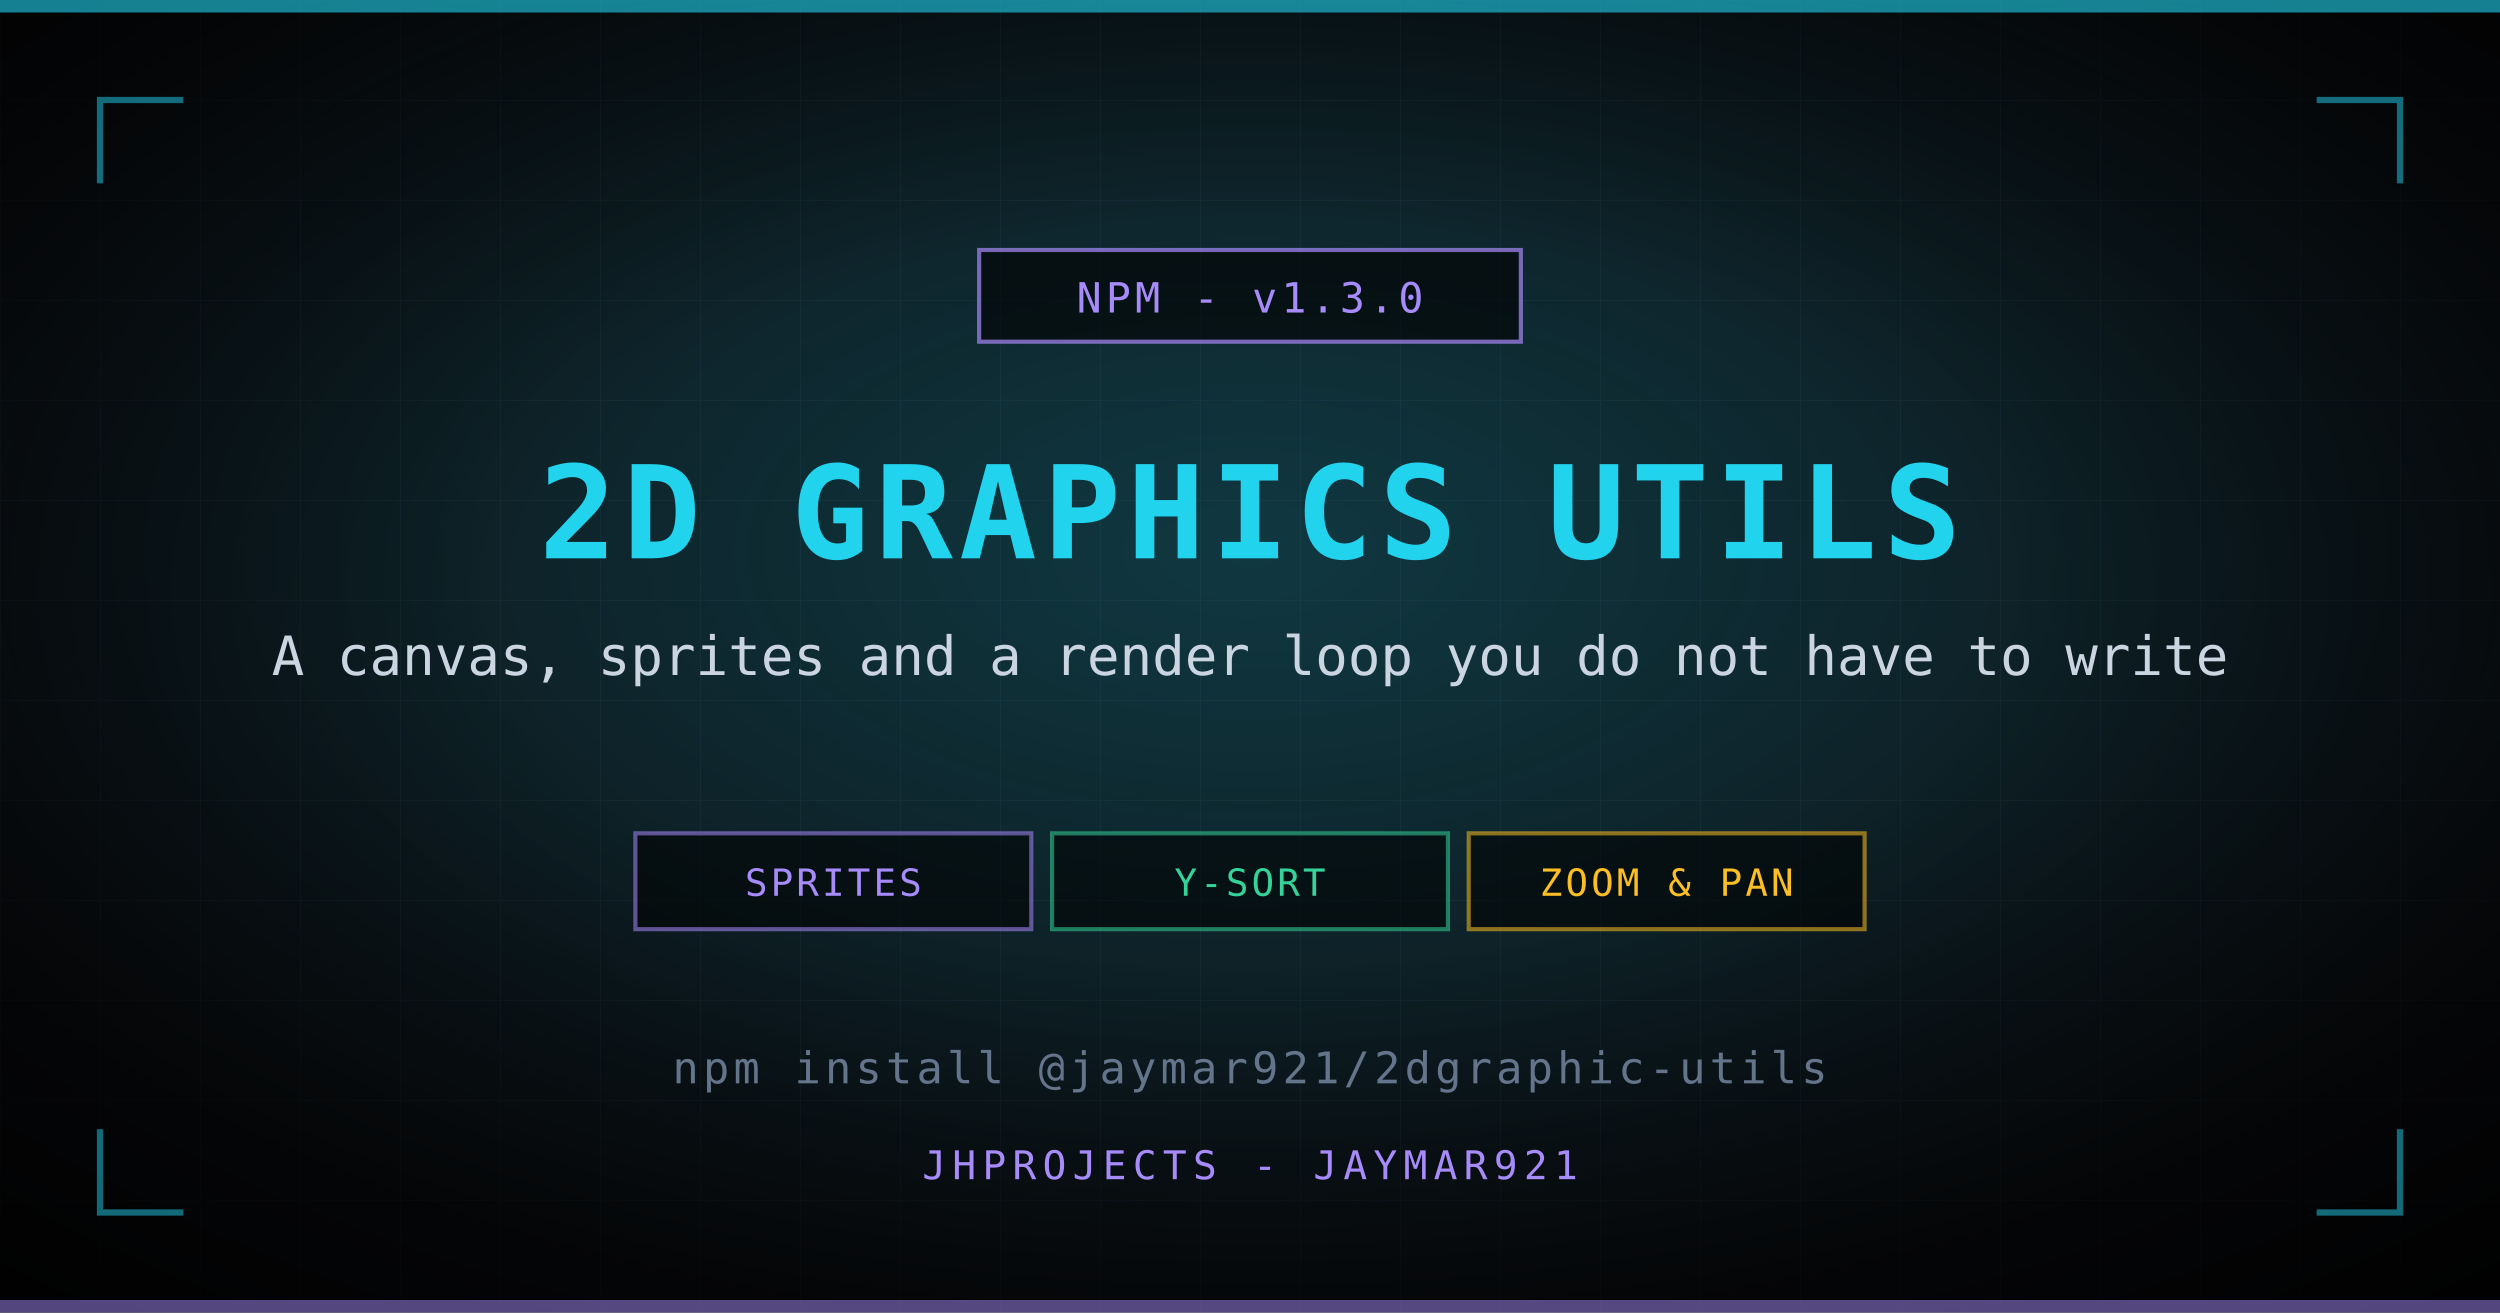
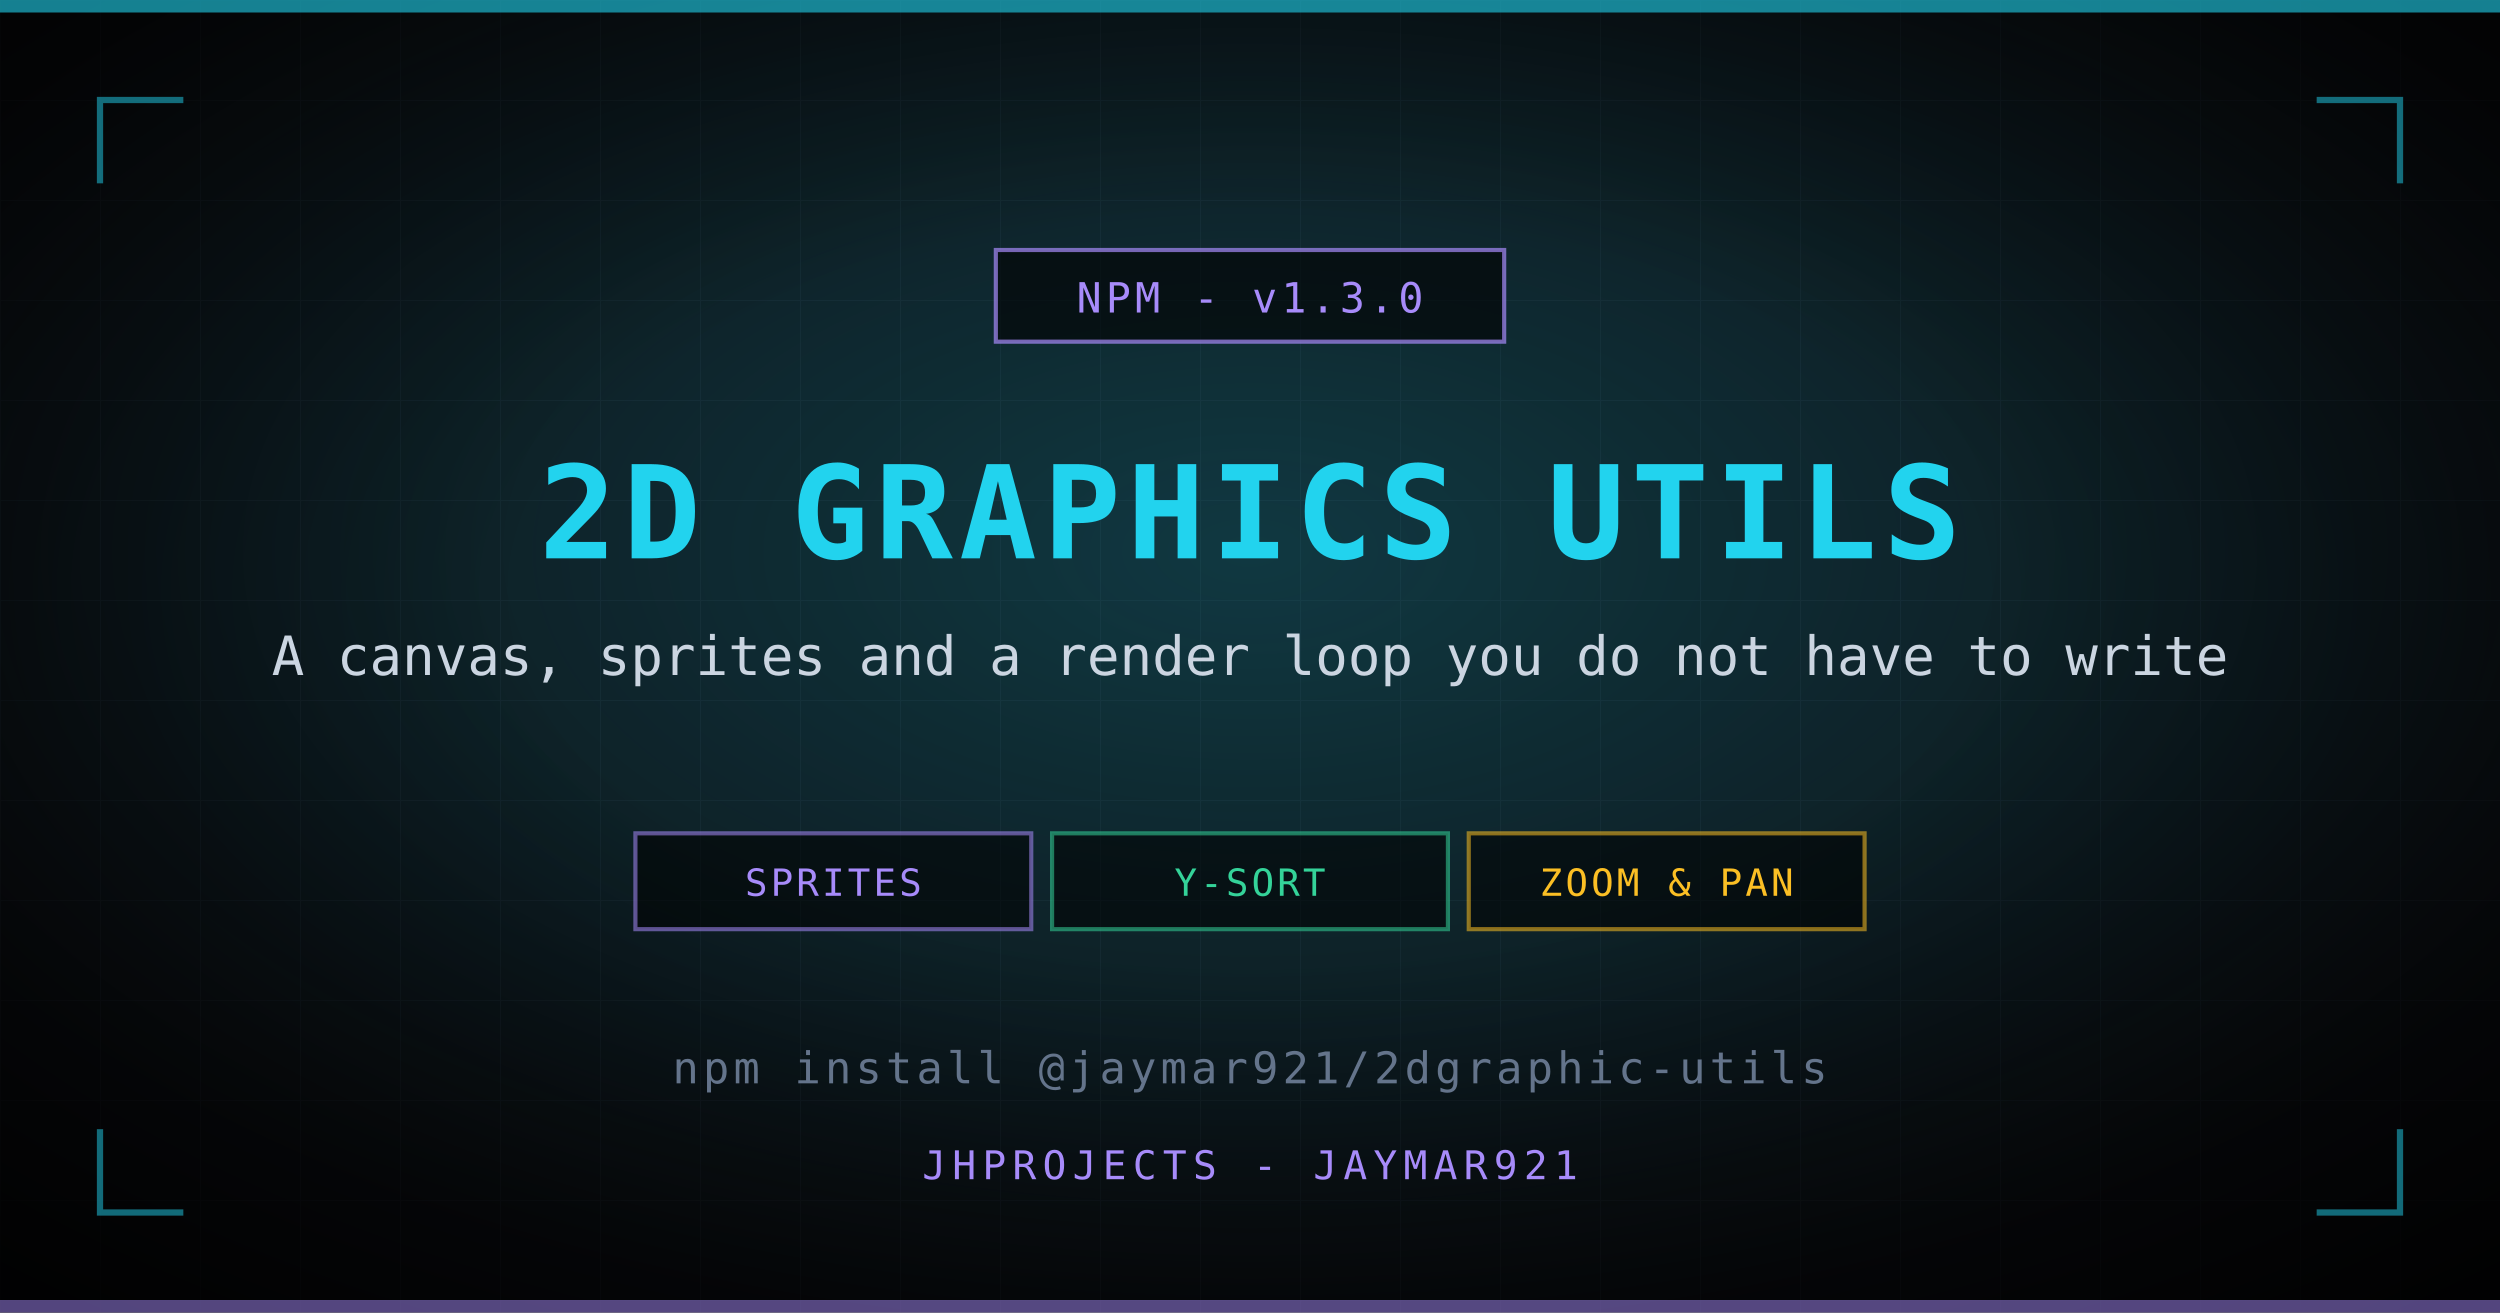
<svg xmlns="http://www.w3.org/2000/svg" viewBox="0 0 1200 630" width="1200" height="630">
  <defs>
    <pattern id="ogrid" width="48" height="48" patternUnits="userSpaceOnUse">
      <path d="M48 0H0V48" fill="none" stroke="#94a3b8" stroke-opacity="0.06" />
    </pattern>
    <radialGradient id="oglow" cx="50%" cy="42%" r="60%">
      <stop offset="0%" stop-color="#22d3ee" stop-opacity="0.22" />
      <stop offset="100%" stop-color="#22d3ee" stop-opacity="0" />
    </radialGradient>
    <radialGradient id="ovig" cx="50%" cy="45%" r="72%">
      <stop offset="40%" stop-color="#000" stop-opacity="0" />
      <stop offset="100%" stop-color="#000" stop-opacity="0.9" />
    </radialGradient>
  </defs>
  <rect x="0" y="0" width="1200" height="630" fill="#0b0d11" fill-opacity="1" />
  <rect x="0" y="0" width="1200" height="630" fill="url(#ogrid)" fill-opacity="1" />
  <rect x="0" y="0" width="1200" height="630" fill="url(#oglow)" fill-opacity="1" />
  <rect x="0" y="0" width="1200" height="630" fill="url(#ovig)" fill-opacity="1" />
  <path d="M48 88V48H88" fill="none" stroke="#22d3ee" stroke-width="3" stroke-opacity="0.5" />
  <path d="M1112 48H1152V88" fill="none" stroke="#22d3ee" stroke-width="3" stroke-opacity="0.5" />
  <path d="M48 542V582H88" fill="none" stroke="#22d3ee" stroke-width="3" stroke-opacity="0.5" />
  <path d="M1112 582H1152V542" fill="none" stroke="#22d3ee" stroke-width="3" stroke-opacity="0.5" />
-   <rect x="470" y="120" width="260" height="44" fill="rgba(0,0,0,0.6)" fill-opacity="1" stroke="#a78bfa" stroke-opacity="0.7" stroke-width="2" />
+   <rect x="478" y="120" width="244" height="44" fill="rgba(0,0,0,0.6)" fill-opacity="1" stroke="#a78bfa" stroke-opacity="0.7" stroke-width="2" />
  <text x="600" y="150" font-family="ui-monospace,'Cascadia Mono',Consolas,'DejaVu Sans Mono',monospace" font-size="20" font-weight="400" fill="#a78bfa" fill-opacity="1" text-anchor="middle" letter-spacing="2">NPM  -  v1.3.0</text>
  <text x="600" y="268" font-family="ui-monospace,'Cascadia Mono',Consolas,'DejaVu Sans Mono',monospace" font-size="62" font-weight="700" fill="#22d3ee" fill-opacity="1" text-anchor="middle" letter-spacing="3">2D GRAPHICS UTILS</text>
  <text x="600" y="324" font-family="ui-monospace,'Cascadia Mono',Consolas,'DejaVu Sans Mono',monospace" font-size="26" font-weight="400" fill="#cbd5e1" fill-opacity="1" text-anchor="middle">A canvas, sprites and a render loop you do not have to write</text>
  <rect x="305" y="400" width="190" height="46" fill="rgba(0,0,0,0.55)" fill-opacity="1" stroke="#a78bfa" stroke-opacity="0.55" stroke-width="2" />
  <text x="400" y="430" font-family="ui-monospace,'Cascadia Mono',Consolas,'DejaVu Sans Mono',monospace" font-size="18" font-weight="400" fill="#a78bfa" fill-opacity="1" text-anchor="middle" letter-spacing="1.5">SPRITES</text>
  <rect x="505" y="400" width="190" height="46" fill="rgba(0,0,0,0.55)" fill-opacity="1" stroke="#34d399" stroke-opacity="0.55" stroke-width="2" />
  <text x="600" y="430" font-family="ui-monospace,'Cascadia Mono',Consolas,'DejaVu Sans Mono',monospace" font-size="18" font-weight="400" fill="#34d399" fill-opacity="1" text-anchor="middle" letter-spacing="1.5">Y-SORT</text>
  <rect x="705" y="400" width="190" height="46" fill="rgba(0,0,0,0.55)" fill-opacity="1" stroke="#fbbf24" stroke-opacity="0.55" stroke-width="2" />
  <text x="800" y="430" font-family="ui-monospace,'Cascadia Mono',Consolas,'DejaVu Sans Mono',monospace" font-size="18" font-weight="400" fill="#fbbf24" fill-opacity="1" text-anchor="middle" letter-spacing="1.5">ZOOM &amp; PAN</text>
  <text x="600" y="520" font-family="ui-monospace,'Cascadia Mono',Consolas,'DejaVu Sans Mono',monospace" font-size="21" font-weight="400" fill="#64748b" fill-opacity="1" text-anchor="middle" letter-spacing="2">npm install @jaymar921/2dgraphic-utils</text>
  <text x="600" y="566" font-family="ui-monospace,'Cascadia Mono',Consolas,'DejaVu Sans Mono',monospace" font-size="19" font-weight="400" fill="#a78bfa" fill-opacity="1" text-anchor="middle" letter-spacing="3">JHPROJECTS  -  JAYMAR921</text>
  <rect x="0" y="0" width="1200" height="6" fill="#22d3ee" fill-opacity="0.6" />
  <rect x="0" y="624" width="1200" height="6" fill="#a78bfa" fill-opacity="0.5" />
</svg>
